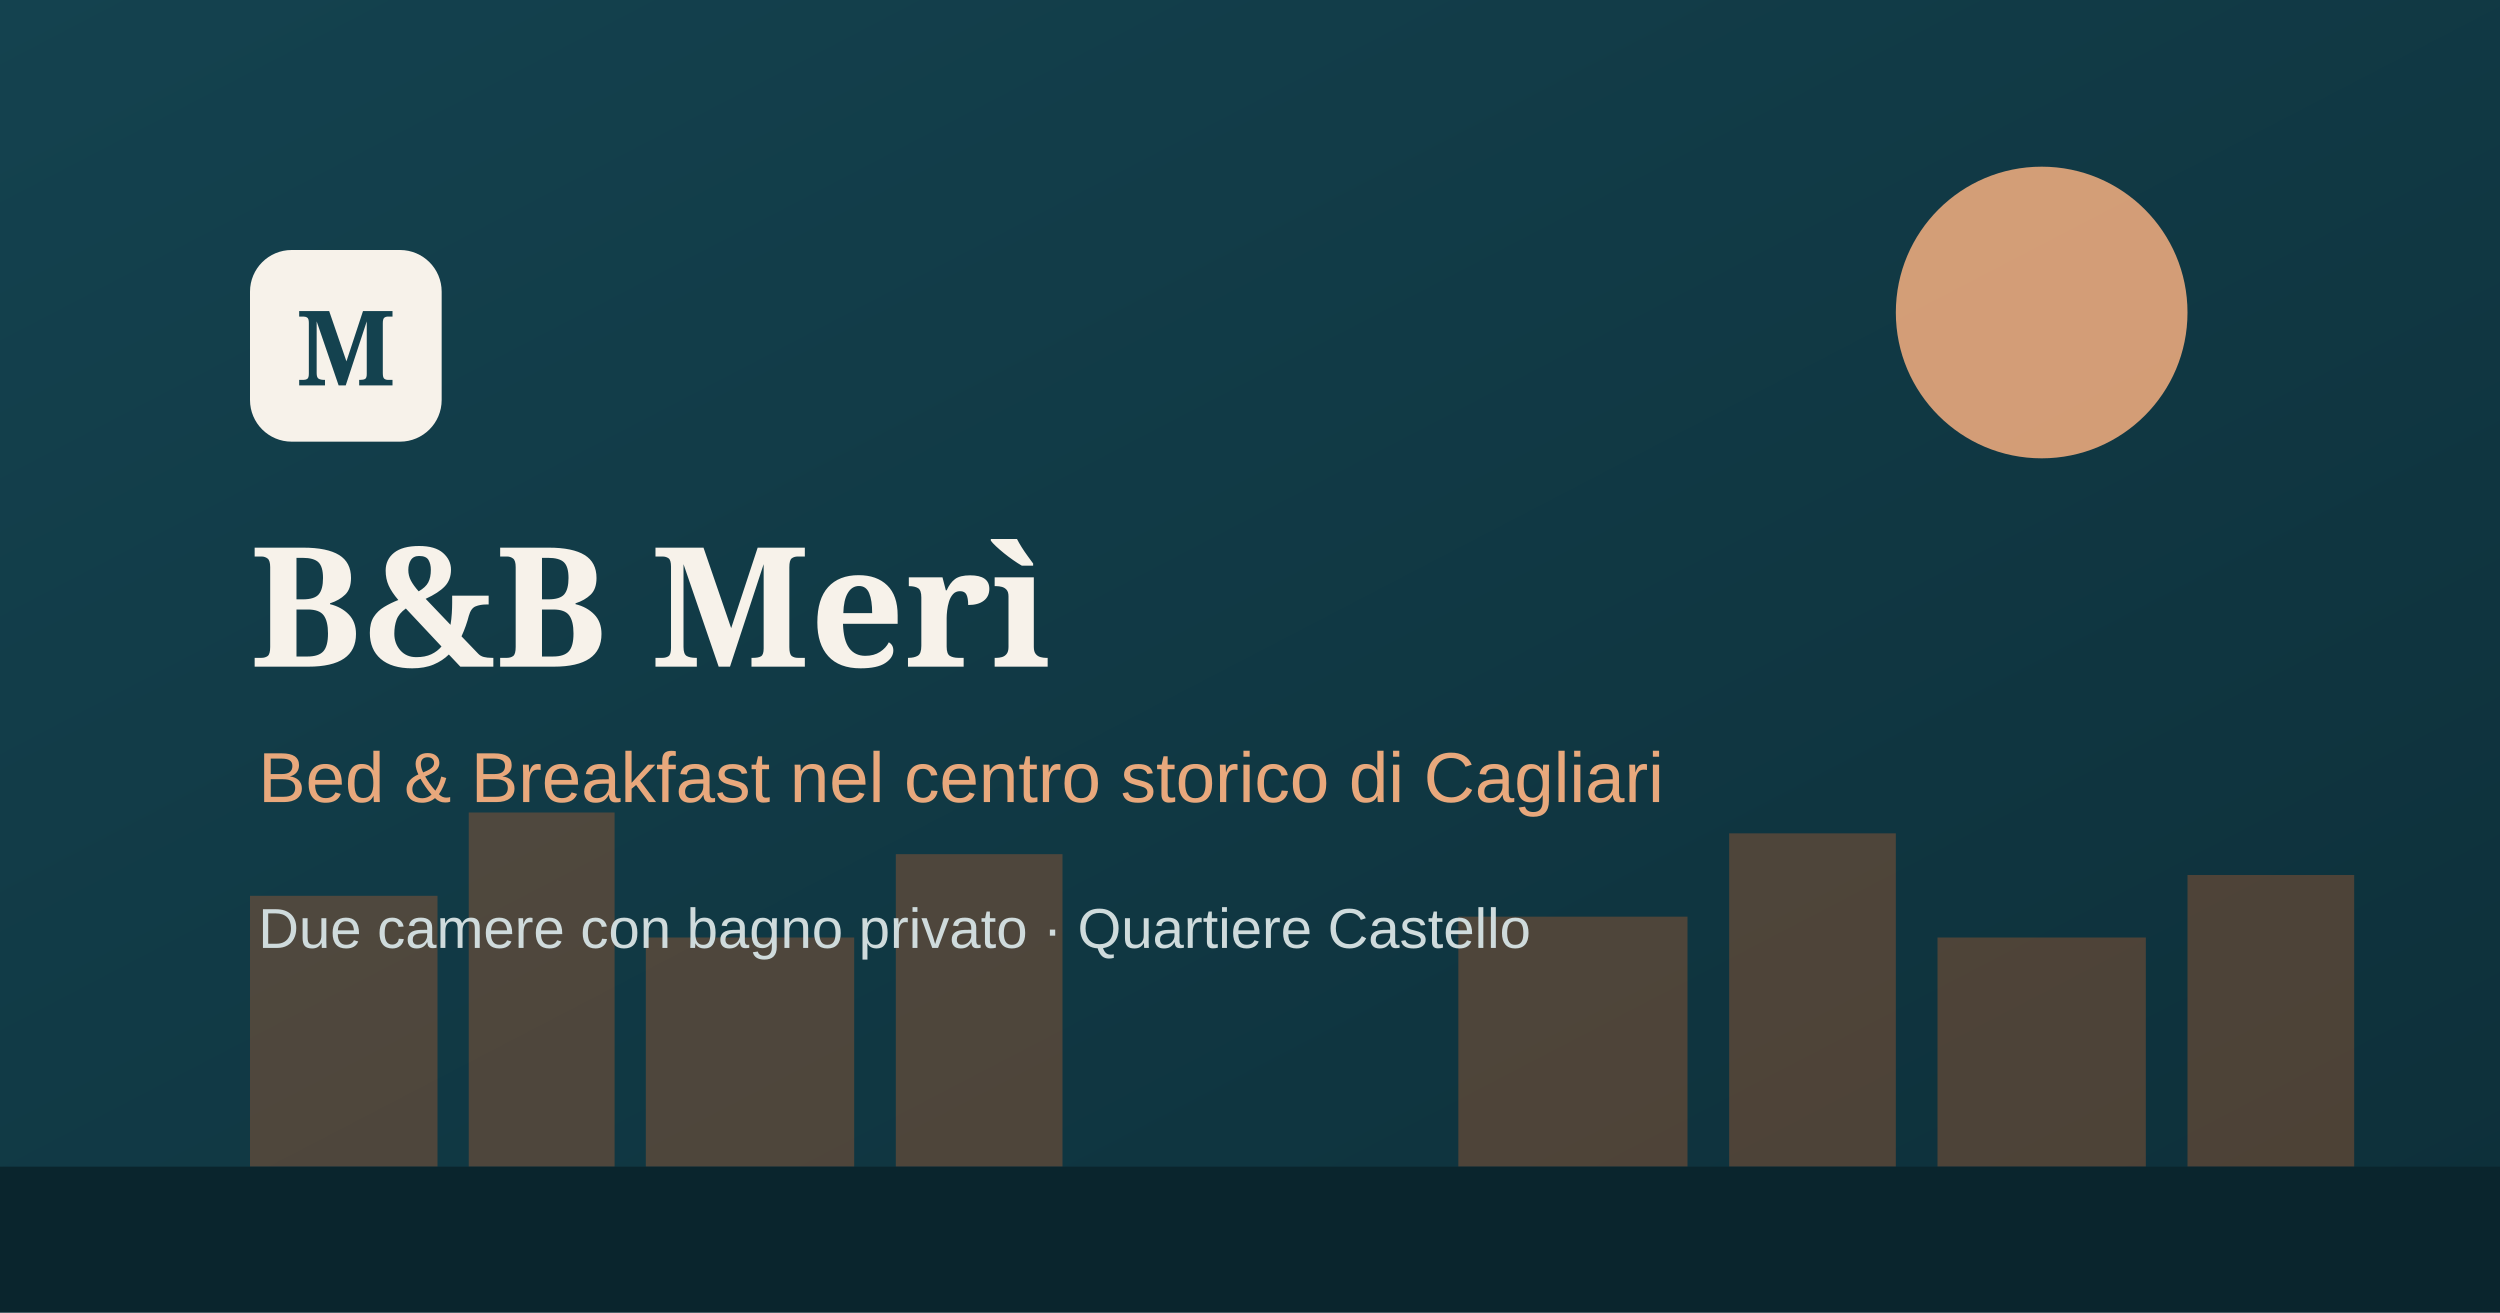
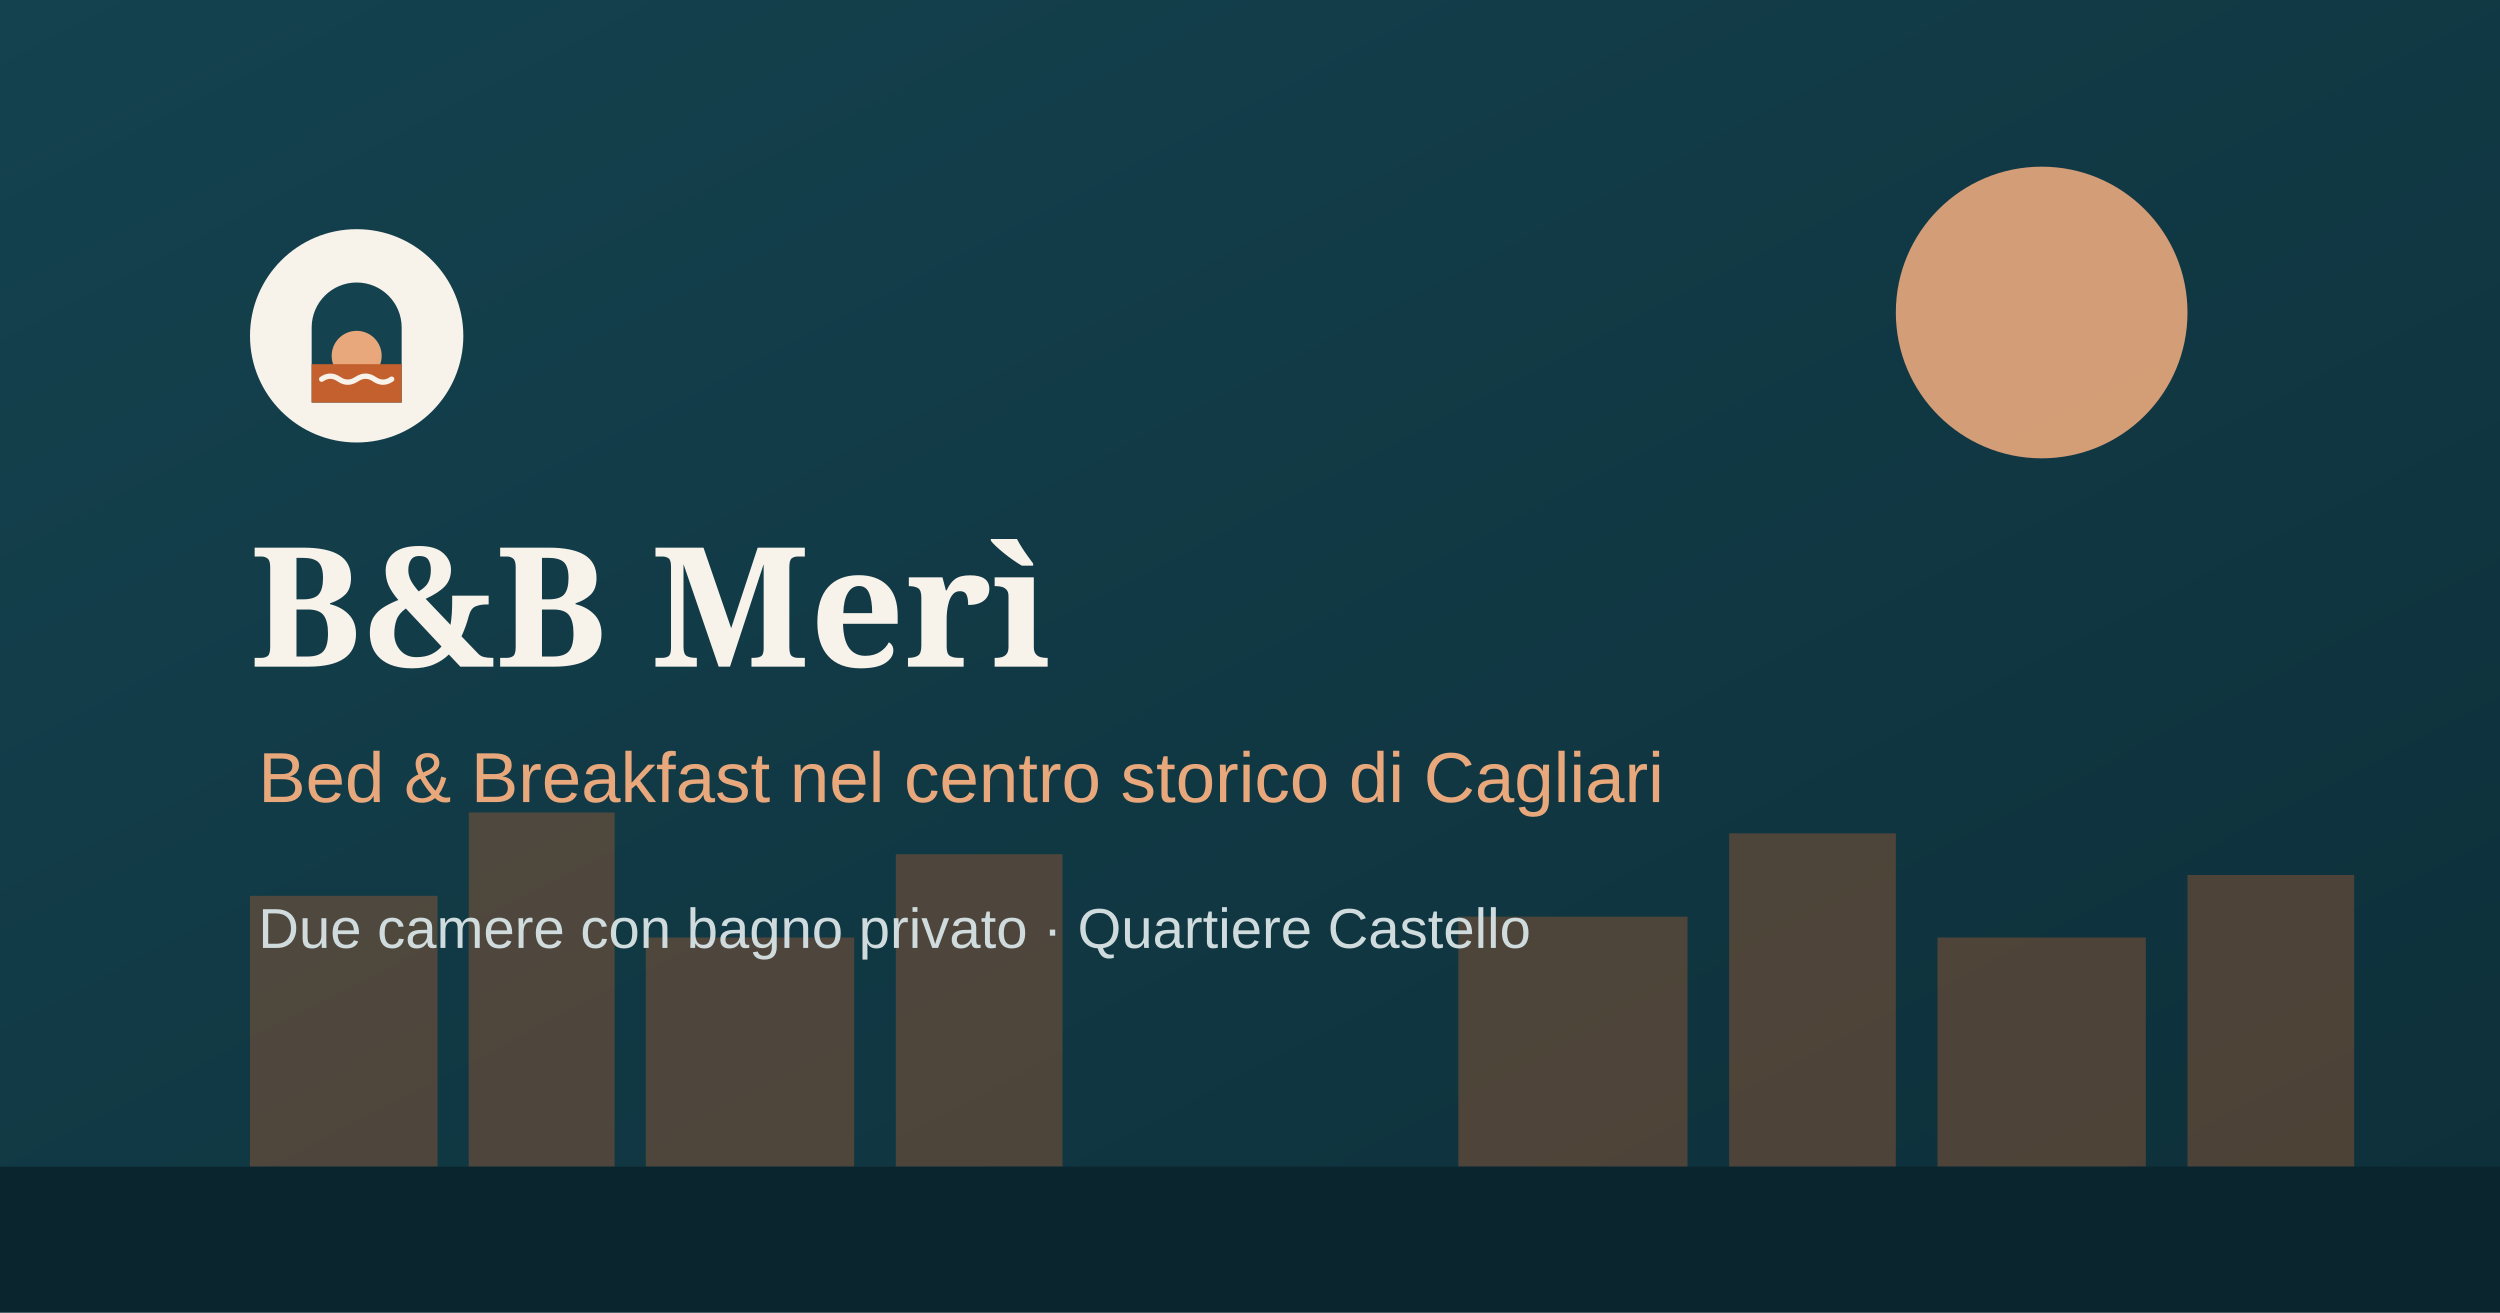
<svg xmlns="http://www.w3.org/2000/svg" viewBox="0 0 1200 630" width="1200" height="630">
  <defs>
    <linearGradient id="bg" x1="0" y1="0" x2="1" y2="1">
      <stop offset="0" stop-color="#14424f" />
      <stop offset="1" stop-color="#0d2f39" />
    </linearGradient>
  </defs>
  <rect width="1200" height="630" fill="url(#bg)" />
  <circle cx="980" cy="150" r="70" fill="#e8a87c" opacity="0.9" />
  <g fill="#c4602e" opacity="0.35">
    <rect x="120" y="430" width="90" height="130" />
    <rect x="225" y="390" width="70" height="170" />
    <rect x="310" y="450" width="100" height="110" />
    <rect x="430" y="410" width="80" height="150" />
    <rect x="700" y="440" width="110" height="120" />
    <rect x="830" y="400" width="80" height="160" />
    <rect x="930" y="450" width="100" height="110" />
    <rect x="1050" y="420" width="80" height="140" />
  </g>
  <rect y="560" width="1200" height="70" fill="#0a252d" />
-   <rect x="120" y="120" width="92" height="92" rx="20" fill="#f7f2ea" />
-   <text x="166" y="185" text-anchor="middle" font-family="Georgia, serif" font-size="50" font-weight="bold" fill="#14424f">M</text>
+   <g transform="translate(120 110) scale(1.6)">
+     <circle cx="32" cy="32" r="32" fill="#f7f2ea" />
+     <path d="M18.5 52V29.5a13.5 13.5 0 0 1 27 0V52z" fill="#14424f" />
+     <circle cx="32" cy="38" r="7.5" fill="#e8a87c" />
+     <path d="M18.5 40.5h27V52h-27z" fill="#c4602e" />
+     <path d="M21.5 45q2.6-1.8 5.2 0t5.3 0 5.3 0 5.2 0" stroke="#f7f2ea" stroke-width="1.6" fill="none" stroke-linecap="round" />
+   </g>
  <text x="120" y="320" font-family="Georgia, serif" font-size="80" font-weight="600" fill="#f7f2ea">B&amp;B Merì</text>
  <text x="124" y="385" font-family="Arial, sans-serif" font-size="34" fill="#e8a87c">Bed &amp; Breakfast nel centro storico di Cagliari</text>
  <text x="124" y="455" font-family="Arial, sans-serif" font-size="27" fill="#cfdbdc">Due camere con bagno privato · Quartiere Castello</text>
</svg>
